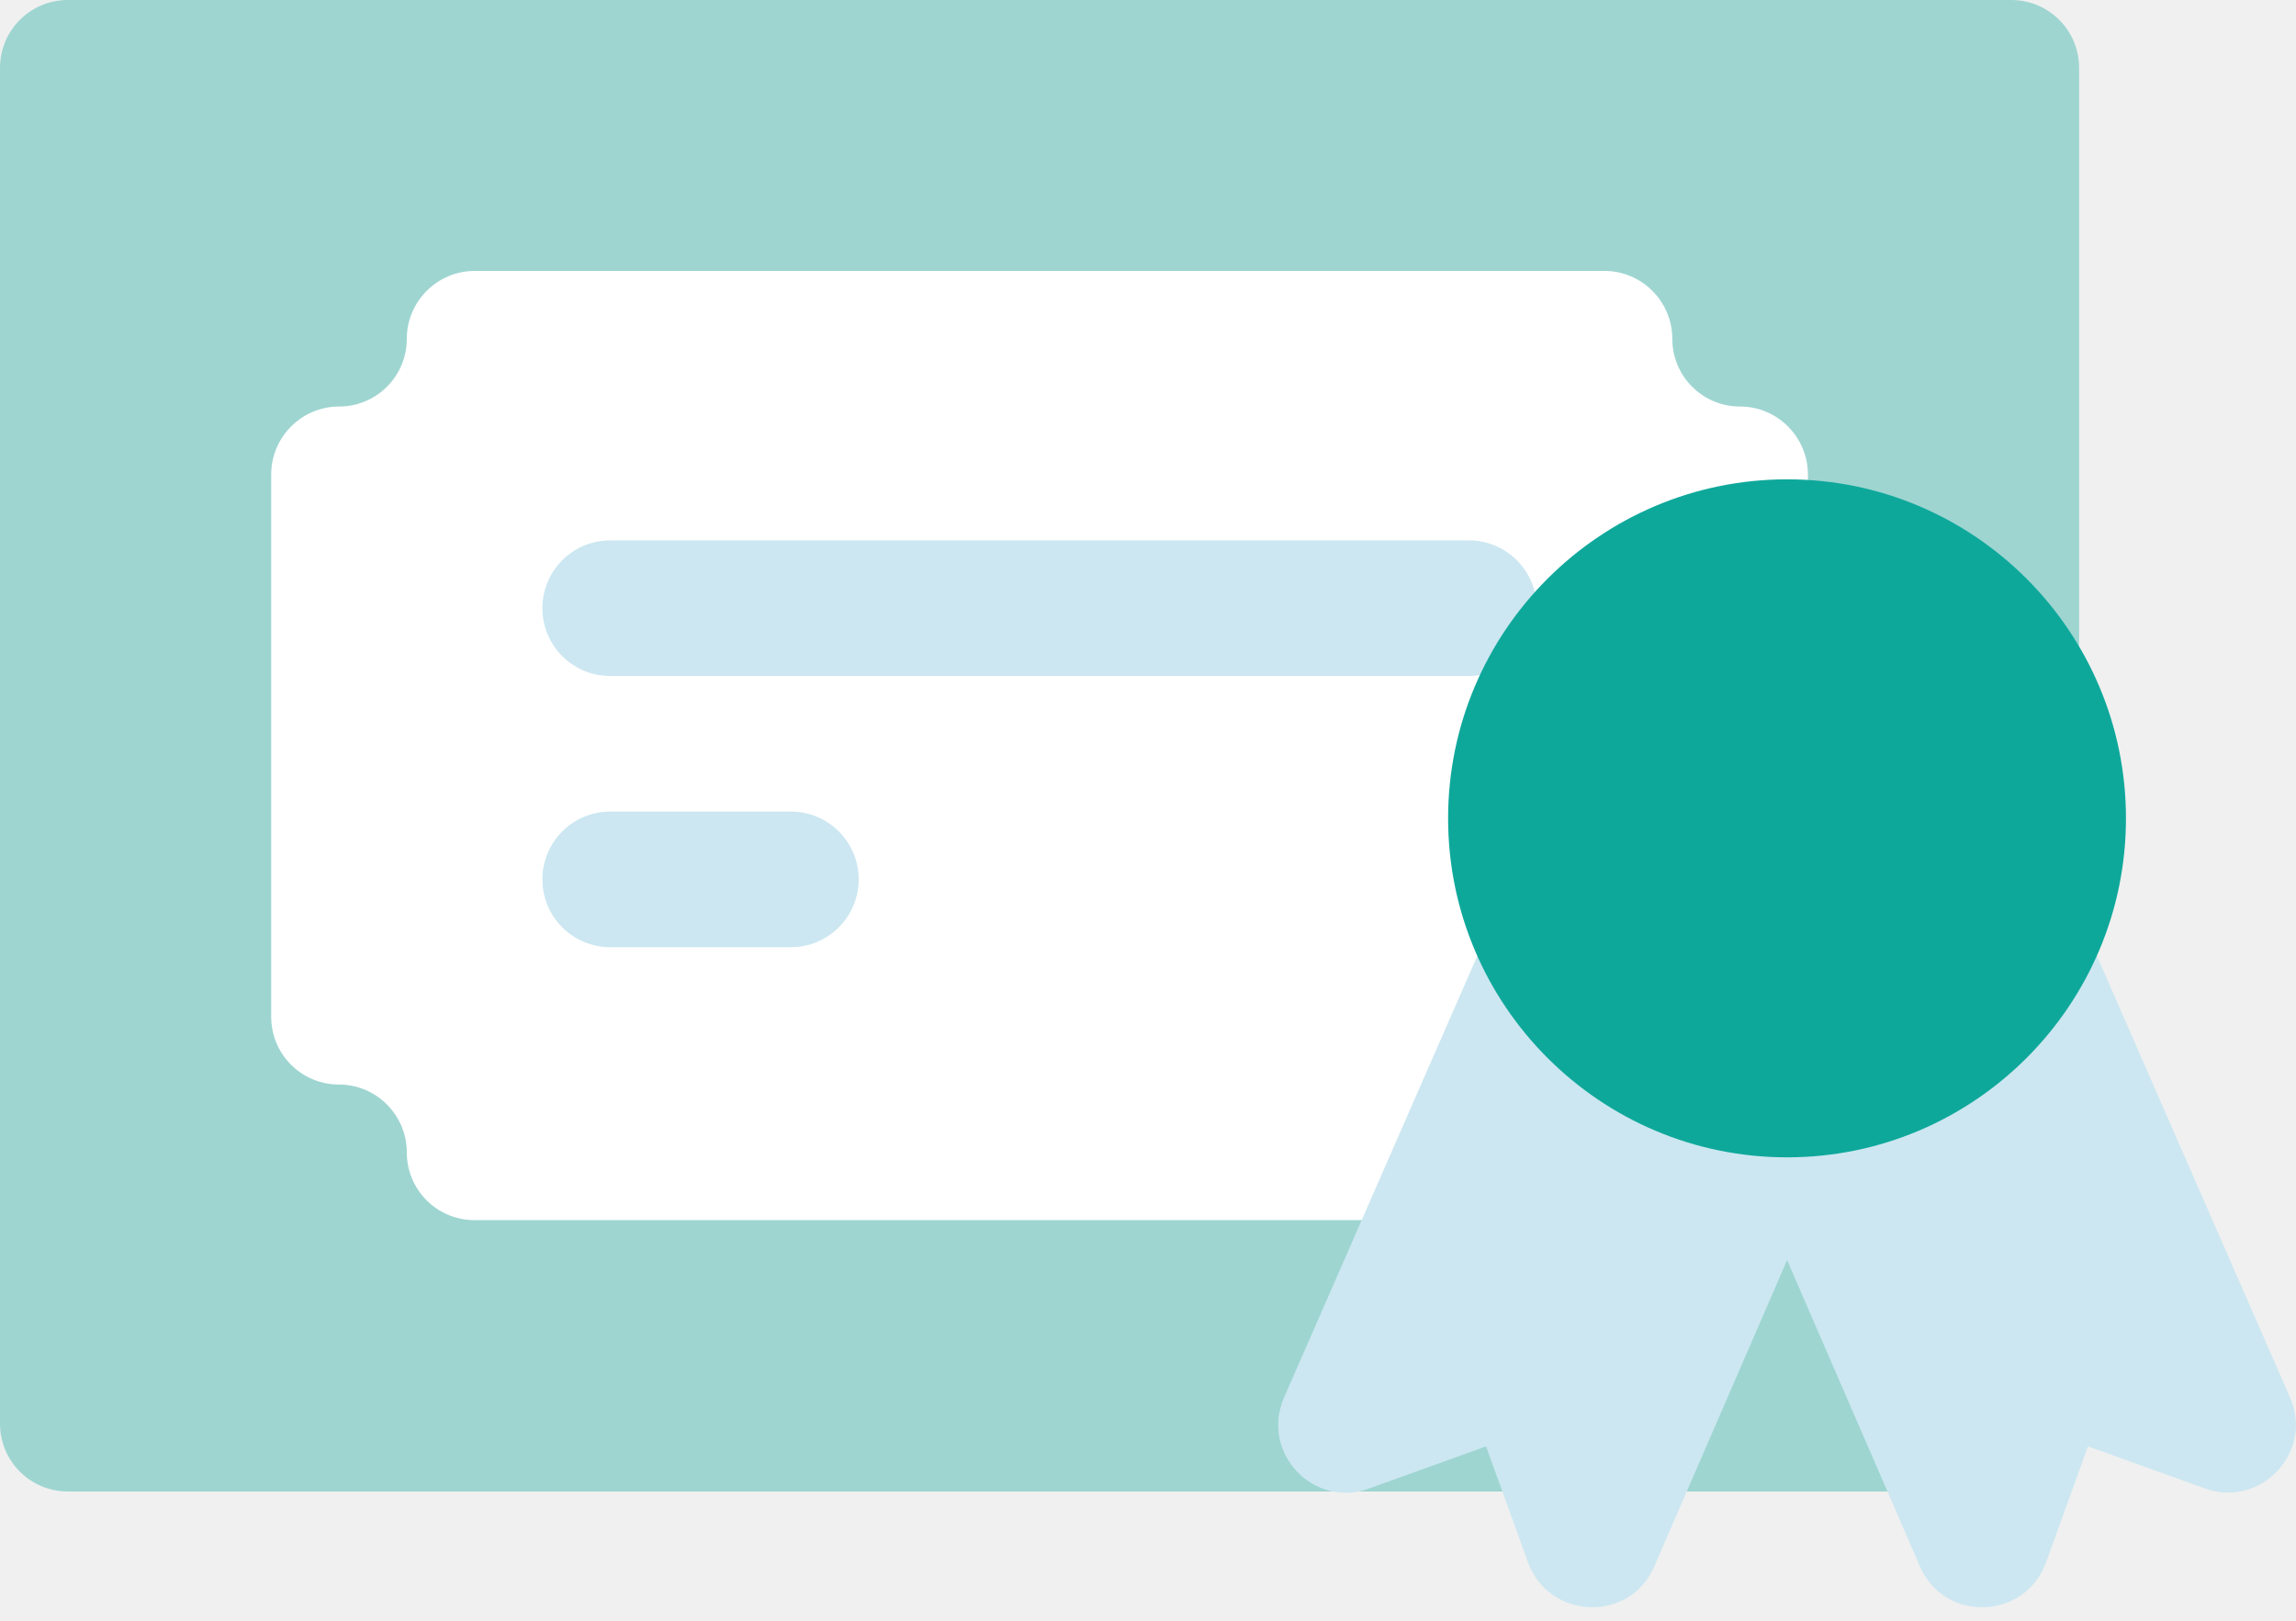
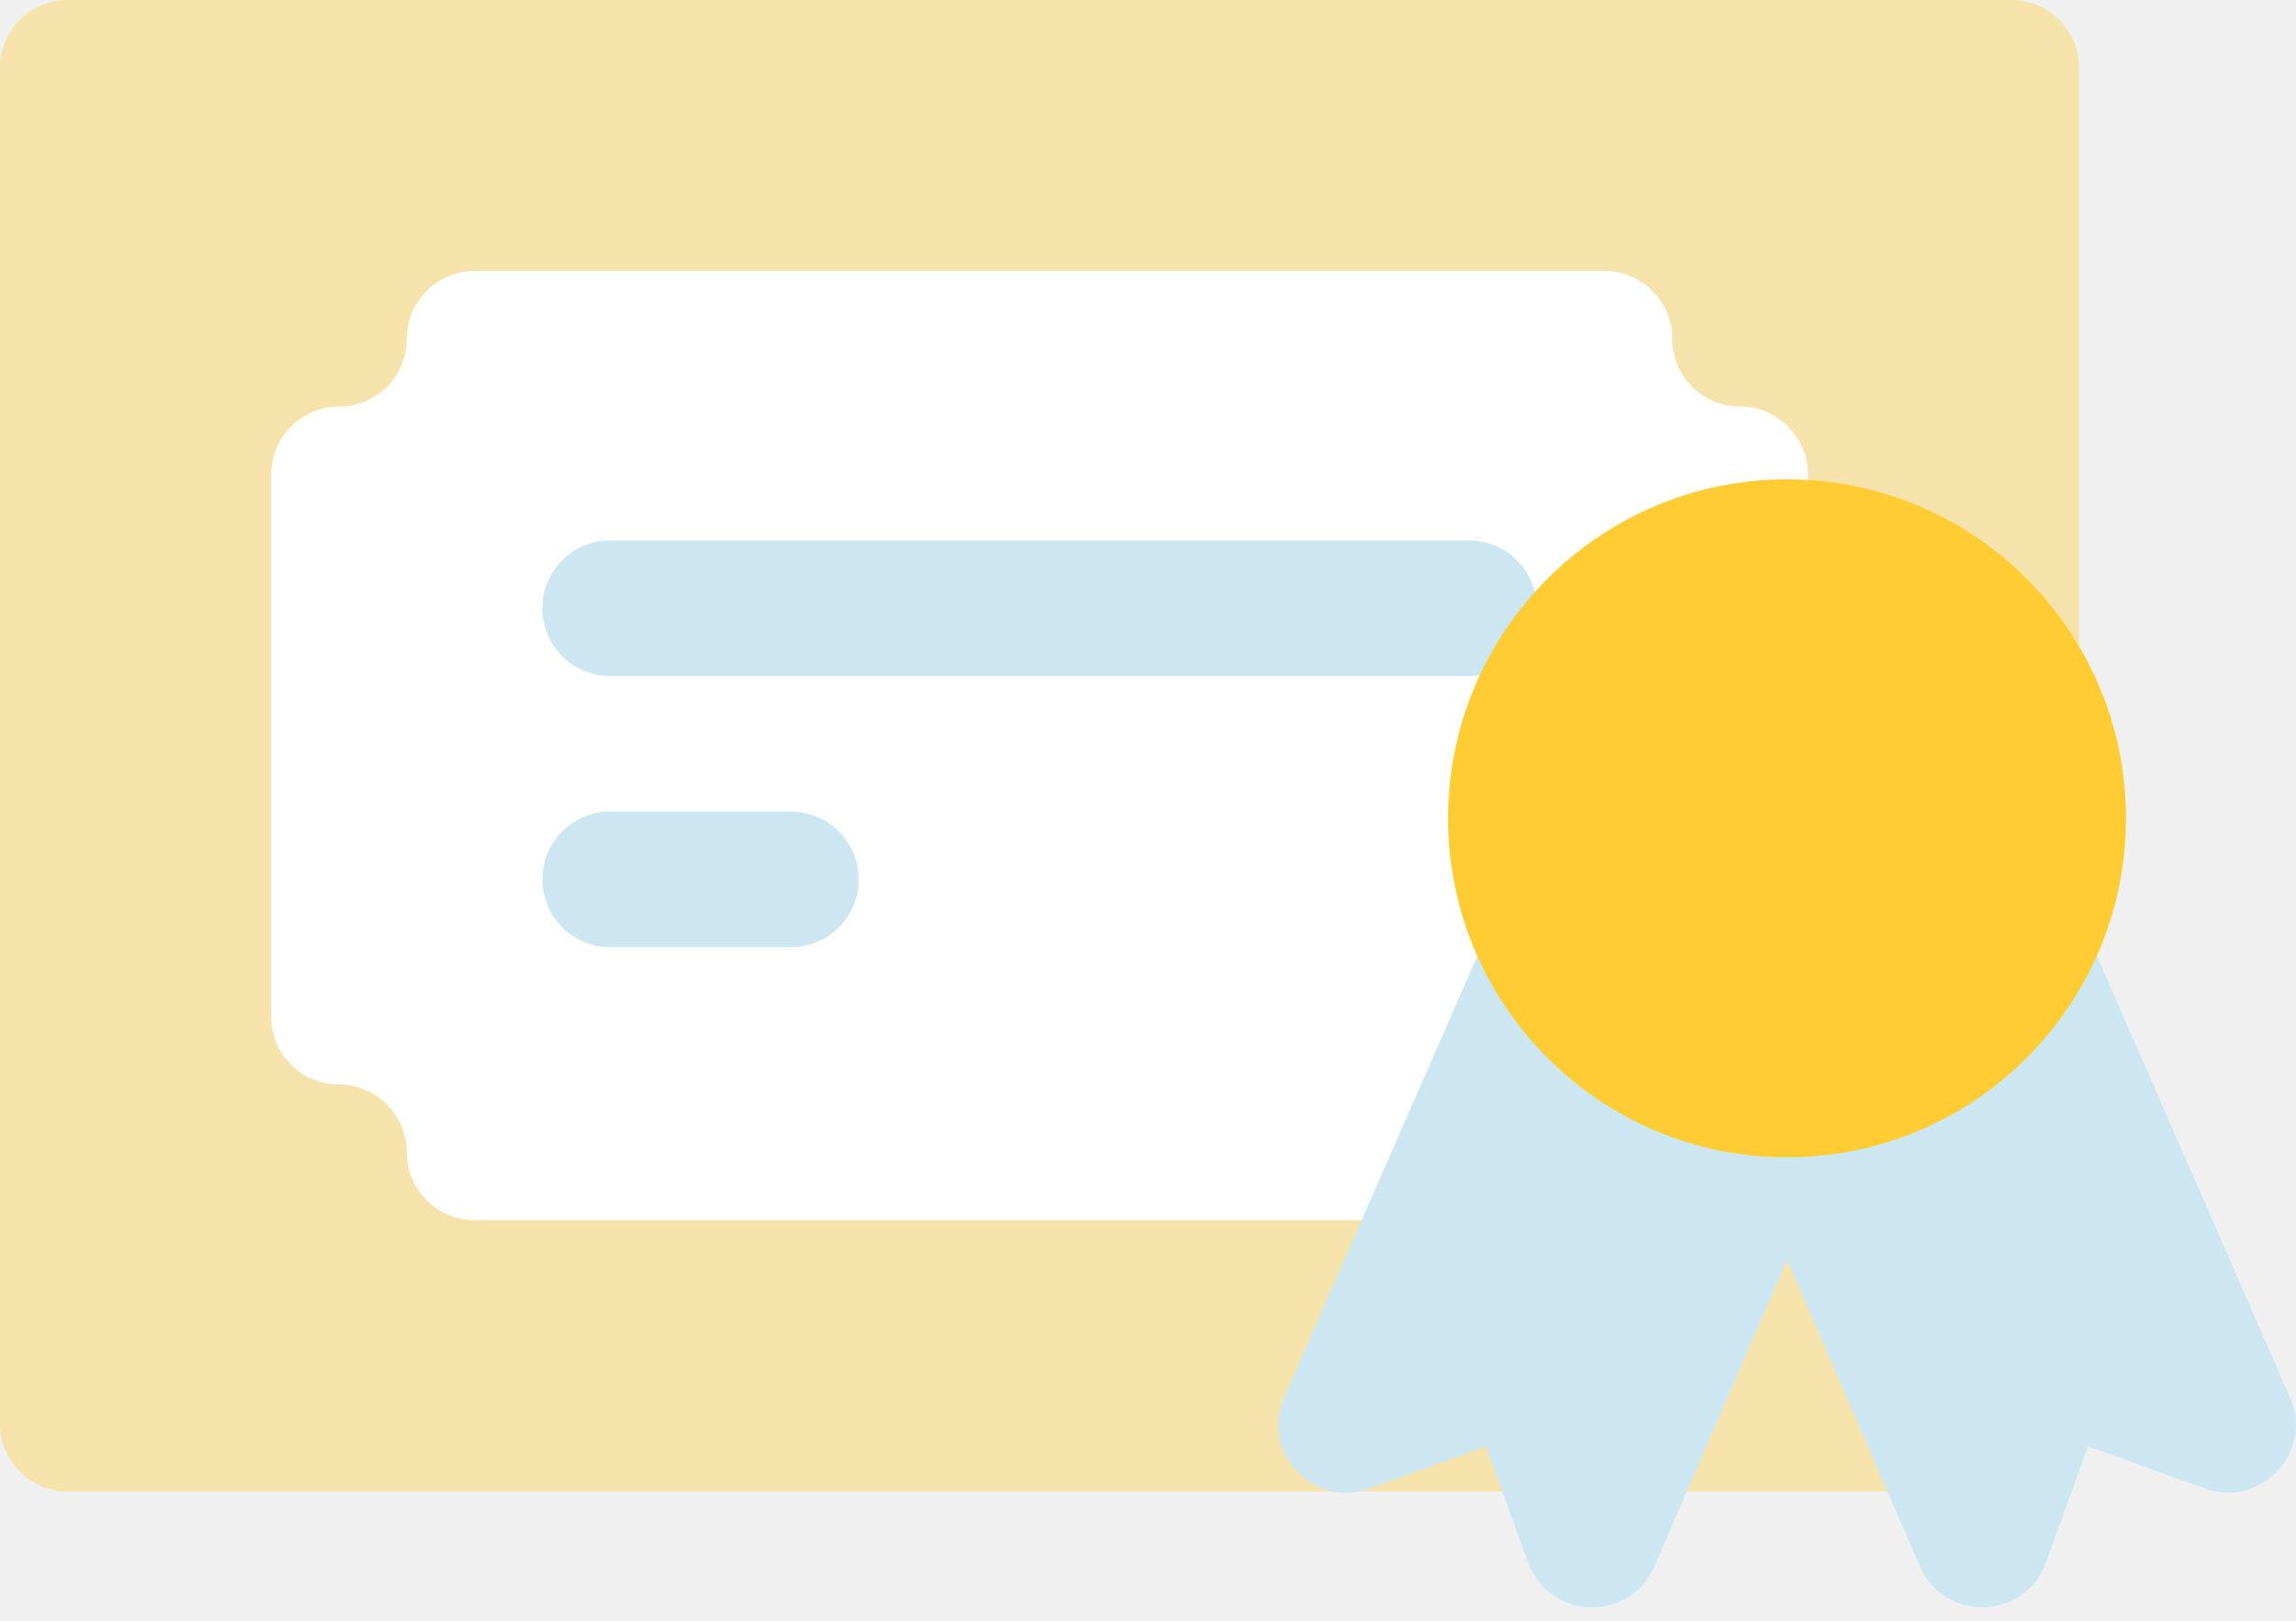
<svg xmlns="http://www.w3.org/2000/svg" width="17" height="12" viewBox="0 0 17 12" fill="none">
-   <path d="M14.892 0H0.502C0.225 0 0 0.225 0 0.502V10.541C0 10.819 0.225 11.043 0.502 11.043H14.892C15.169 11.043 15.394 10.819 15.394 10.541V0.502C15.394 0.225 15.169 0 14.892 0Z" fill="#0EA89B" fill-opacity="0.36" />
+   <path d="M14.892 0H0.502C0.225 0 0 0.225 0 0.502V10.541C0 10.819 0.225 11.043 0.502 11.043H14.892C15.169 11.043 15.394 10.819 15.394 10.541V0.502C15.394 0.225 15.169 0 14.892 0Z" fill="#ffcd33" fill-opacity="0.36" />
  <path d="M12.884 3.01C12.606 3.01 12.382 2.786 12.382 2.508C12.382 2.234 12.158 2.006 11.88 2.006H3.514C3.236 2.006 3.012 2.234 3.012 2.508C3.012 2.786 2.788 3.01 2.51 3.01C2.232 3.01 2.008 3.238 2.008 3.512V7.528C2.008 7.806 2.232 8.03 2.51 8.03C2.788 8.03 3.012 8.258 3.012 8.532C3.012 8.81 3.236 9.034 3.514 9.034H11.88C12.158 9.034 12.382 8.81 12.382 8.532C12.382 8.258 12.606 8.03 12.884 8.03C13.162 8.03 13.386 7.806 13.386 7.528V3.512C13.386 3.238 13.162 3.01 12.884 3.01Z" fill="white" />
  <path d="M10.876 5.005H4.518C4.24 5.005 4.016 4.78 4.016 4.503C4.016 4.226 4.24 4.001 4.518 4.001H10.876C11.153 4.001 11.378 4.226 11.378 4.503C11.378 4.78 11.153 5.005 10.876 5.005Z" fill="#CCE7F1" />
  <path d="M5.856 7.013H4.518C4.24 7.013 4.016 6.788 4.016 6.511C4.016 6.234 4.24 6.009 4.518 6.009H5.856C6.133 6.009 6.358 6.234 6.358 6.511C6.358 6.788 6.133 7.013 5.856 7.013Z" fill="#CCE7F1" />
  <path d="M16.324 11.02L15.46 10.709L15.149 11.569C14.992 11.997 14.396 12.014 14.216 11.599L13.232 9.33L12.248 11.599C12.067 12.017 11.472 11.994 11.314 11.569L11.003 10.709L10.14 11.02C9.728 11.174 9.33 10.756 9.507 10.348L11.033 6.861H15.431L16.956 10.348C17.134 10.752 16.736 11.171 16.324 11.02Z" fill="#CCE7F1" />
-   <path d="M13.232 8.569C11.848 8.569 10.722 7.443 10.722 6.059C10.722 4.675 11.848 3.549 13.232 3.549C14.616 3.549 15.741 4.675 15.741 6.059C15.741 7.443 14.616 8.569 13.232 8.569Z" fill="#0EA89B" />
+   <path d="M13.232 8.569C11.848 8.569 10.722 7.443 10.722 6.059C10.722 4.675 11.848 3.549 13.232 3.549C14.616 3.549 15.741 4.675 15.741 6.059C15.741 7.443 14.616 8.569 13.232 8.569Z" fill="#ffcd33" />
</svg>
